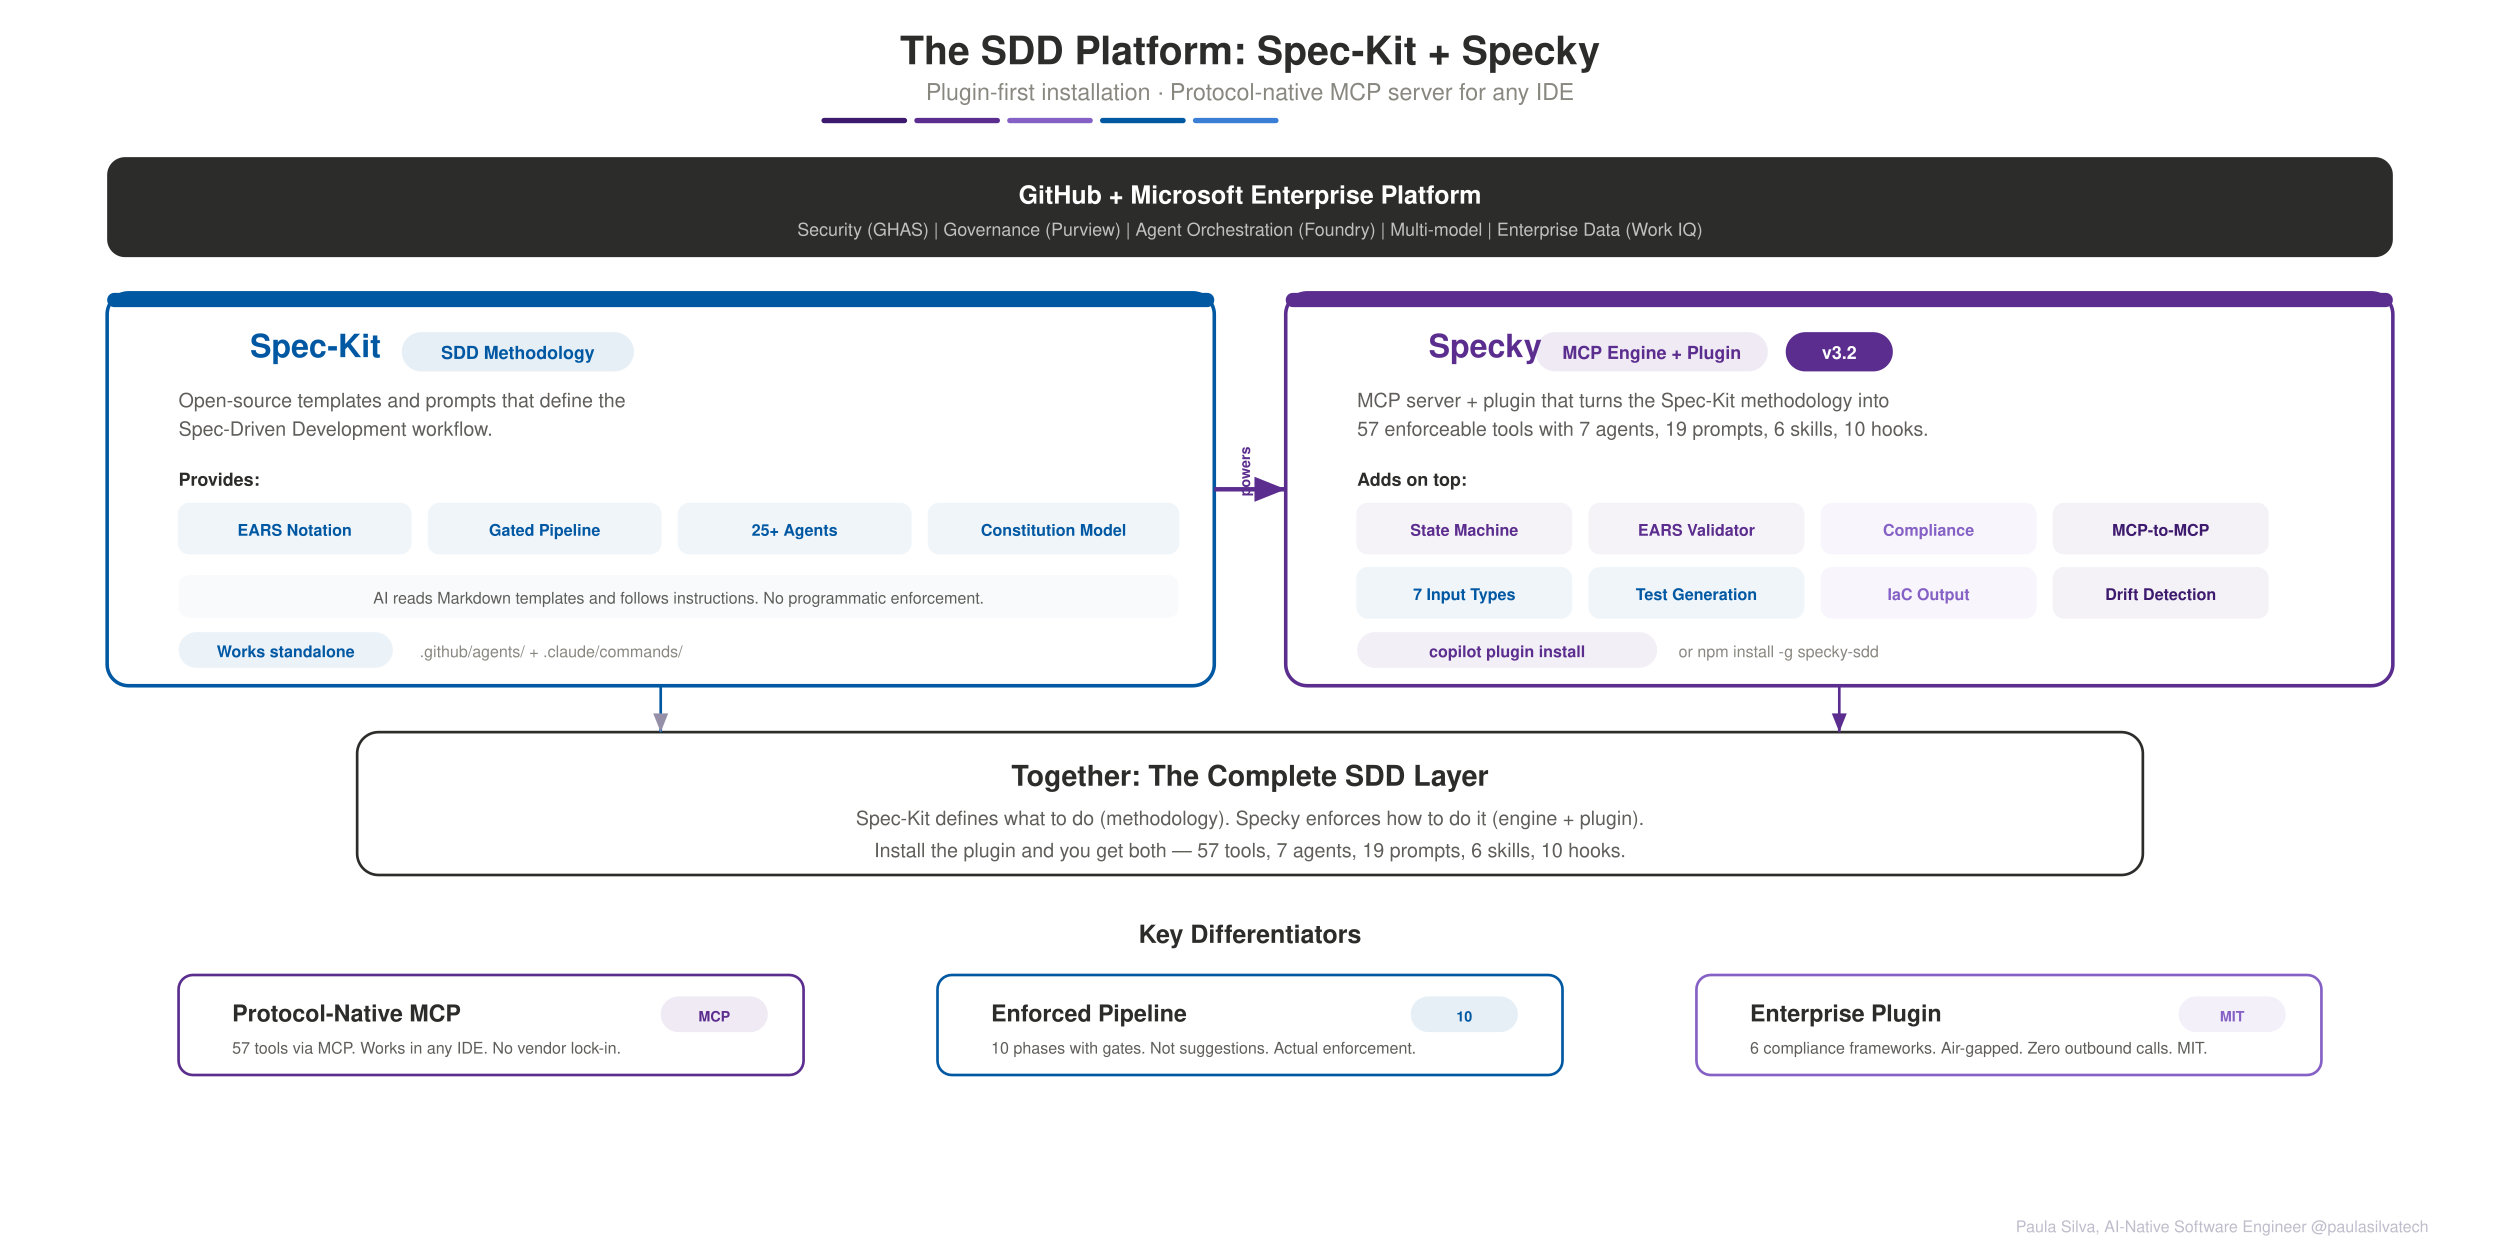
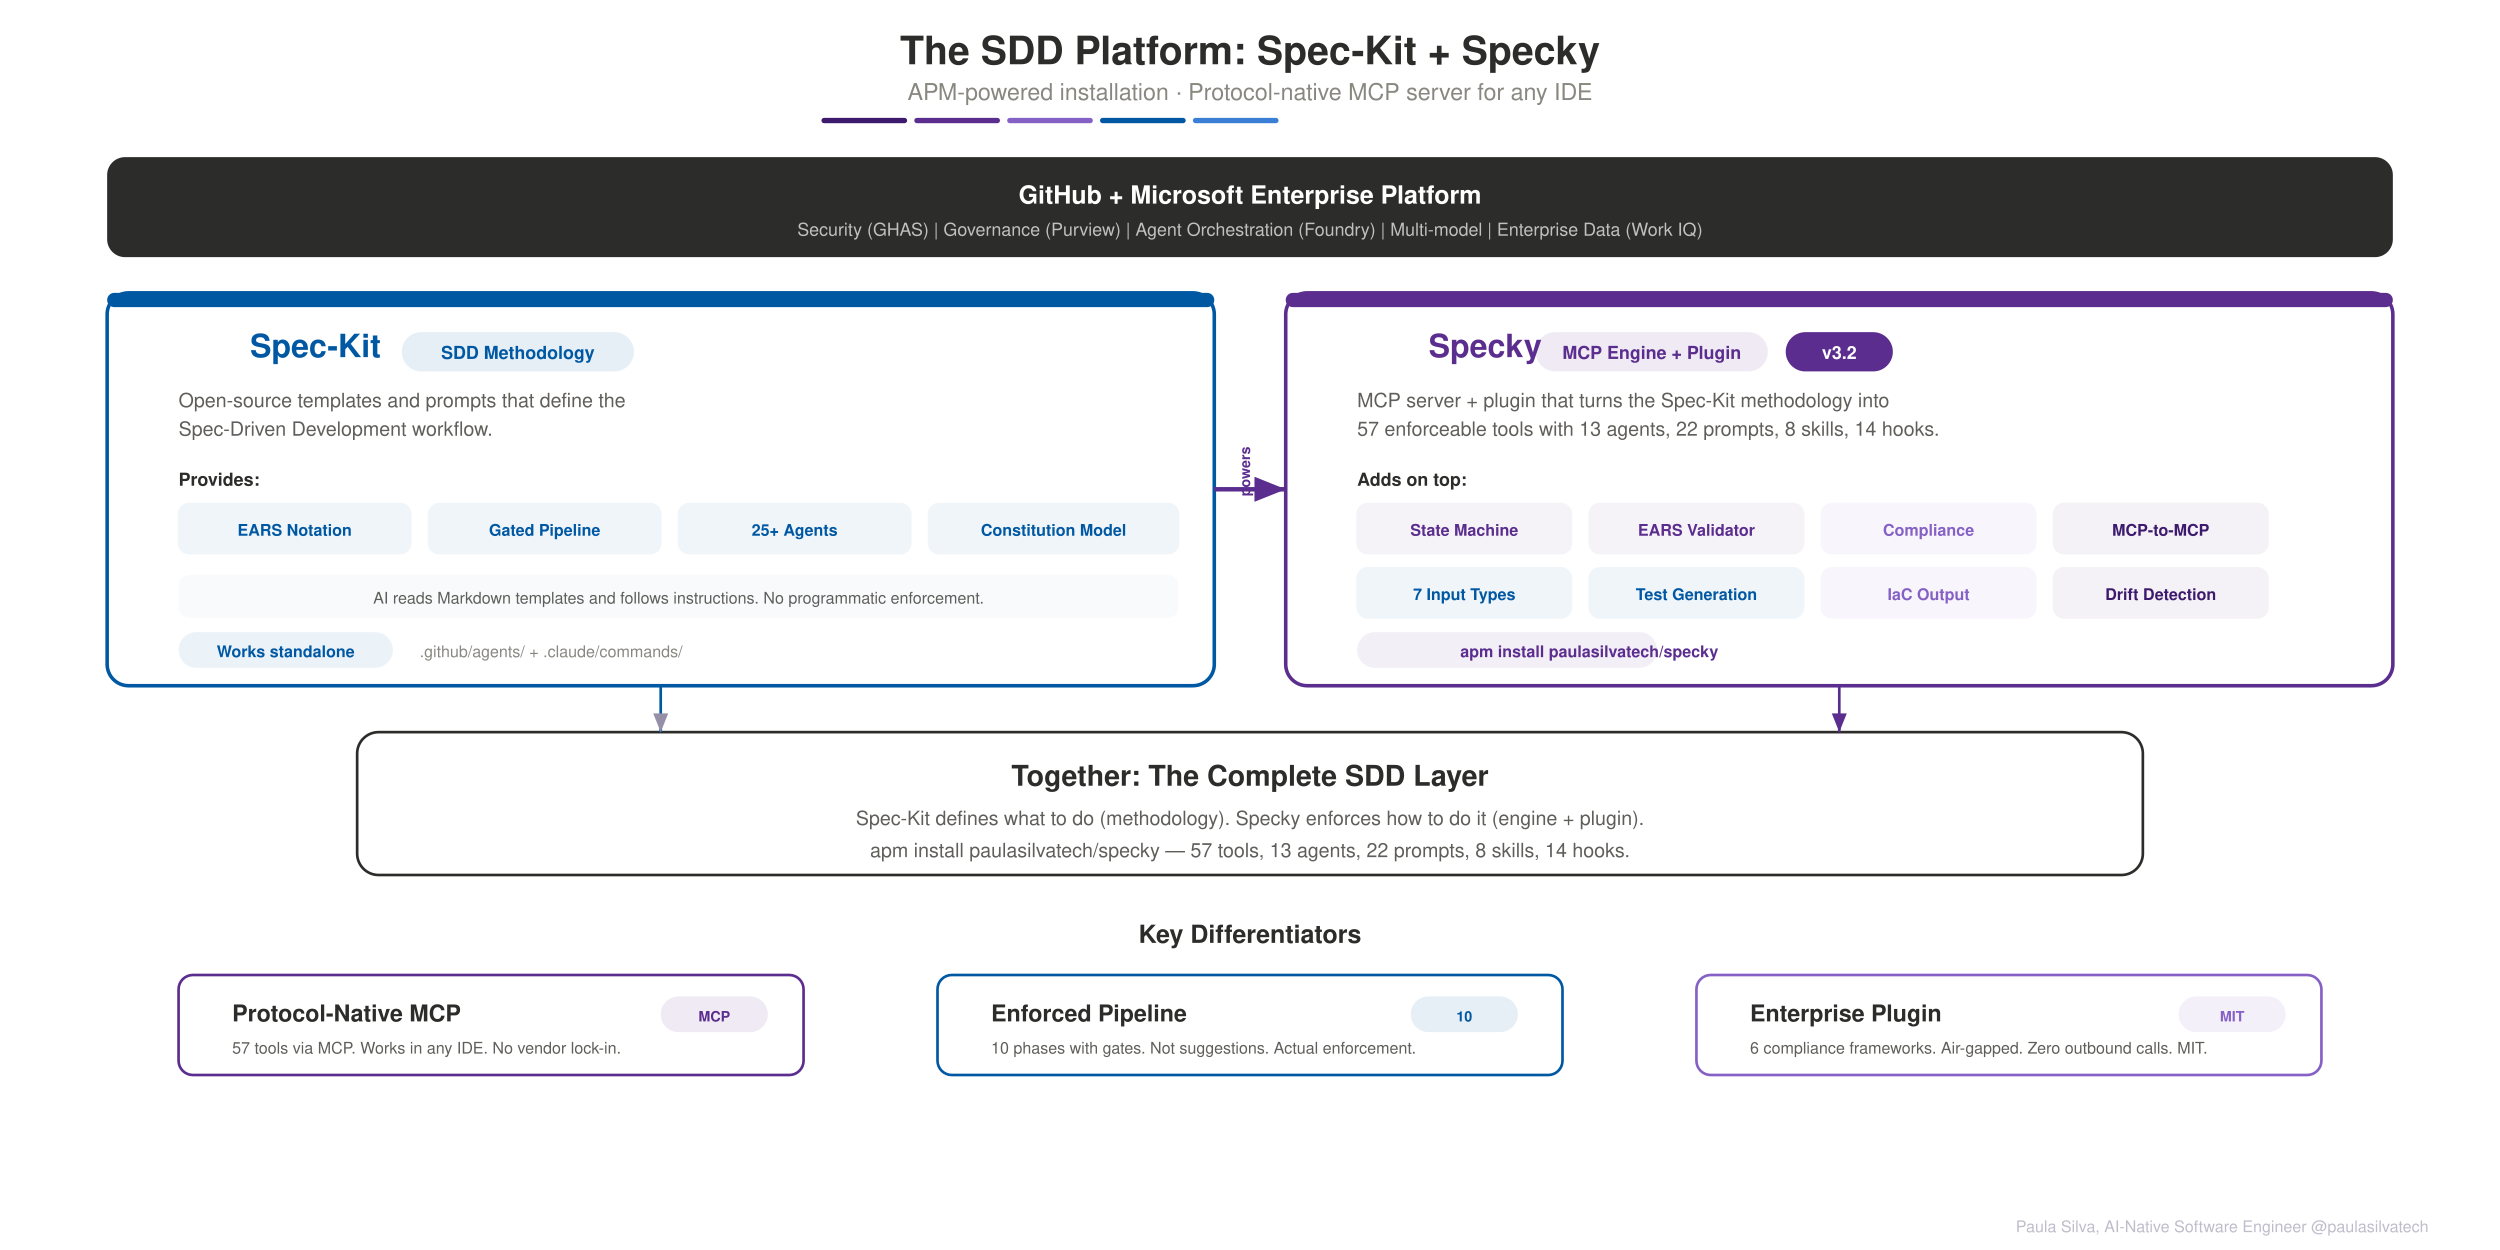
<svg xmlns="http://www.w3.org/2000/svg" viewBox="0 0 1400 700" width="1400" height="700" font-family="-apple-system, BlinkMacSystemFont, 'Segoe UI', Helvetica, Arial, sans-serif">
  <defs>
    <marker id="arr" markerWidth="9" markerHeight="8" refX="8" refY="4" orient="auto">
      <path d="M1,1.2 L8,4 L1,6.8" fill="#9590A8" stroke="none" />
    </marker>
    <marker id="arr-p" markerWidth="9" markerHeight="8" refX="8" refY="4" orient="auto">
      <path d="M1,1.2 L8,4 L1,6.8" fill="#5B2D8E" stroke="none" />
    </marker>
  </defs>
  <rect width="1400" height="700" fill="#FFFFFF" />
  <text x="700" y="36" text-anchor="middle" font-size="22" font-weight="700" fill="#2C2C2A">The SDD Platform: Spec-Kit + Specky</text>
-   <text x="700" y="56" text-anchor="middle" font-size="13" fill="#888780">Plugin-first installation · Protocol-native MCP server for any IDE</text>
+   <text x="700" y="56" text-anchor="middle" font-size="13" fill="#888780">APM-powered installation · Protocol-native MCP server for any IDE</text>
  <rect x="460" y="66" width="48" height="3" rx="1.5" fill="#3D1A6E" />
  <rect x="512" y="66" width="48" height="3" rx="1.5" fill="#5B2D8E" />
  <rect x="564" y="66" width="48" height="3" rx="1.5" fill="#8661C5" />
  <rect x="616" y="66" width="48" height="3" rx="1.5" fill="#0058A3" />
  <rect x="668" y="66" width="48" height="3" rx="1.5" fill="#3A7FD5" />
  <rect x="60" y="88" width="1280" height="56" rx="10" fill="#2C2C2A" />
  <text x="700" y="114" text-anchor="middle" font-size="14" font-weight="700" fill="#FFFFFF">GitHub + Microsoft Enterprise Platform</text>
  <text x="700" y="132" text-anchor="middle" font-size="10" fill="#FFFFFF" opacity="0.7">Security (GHAS) | Governance (Purview) | Agent Orchestration (Foundry) | Multi-model | Enterprise Data (Work IQ)</text>
  <rect x="60" y="164" width="620" height="220" rx="12" fill="#FFF" stroke="#0058A3" stroke-width="2" />
  <rect x="60" y="164" width="620" height="8" rx="4" fill="#0058A3" />
  <text x="140" y="200" font-size="18" font-weight="700" fill="#0058A3">Spec-Kit</text>
  <rect x="225" y="186" width="130" height="22" rx="11" fill="#0058A3" opacity="0.10" />
  <text x="290" y="201" text-anchor="middle" font-size="10" font-weight="600" fill="#0058A3">SDD Methodology</text>
  <text x="100" y="228" font-size="11" fill="#5F5E5A">Open-source templates and prompts that define the</text>
  <text x="100" y="244" font-size="11" fill="#5F5E5A">Spec-Driven Development workflow.</text>
  <text x="100" y="272" font-size="10" font-weight="700" fill="#2C2C2A">Provides:</text>
  <rect x="100" y="282" width="130" height="28" rx="6" fill="#0058A3" opacity="0.06" stroke="#0058A3" stroke-width="1" />
  <text x="165" y="300" text-anchor="middle" font-size="9" font-weight="600" fill="#0058A3">EARS Notation</text>
  <rect x="240" y="282" width="130" height="28" rx="6" fill="#0058A3" opacity="0.06" stroke="#0058A3" stroke-width="1" />
  <text x="305" y="300" text-anchor="middle" font-size="9" font-weight="600" fill="#0058A3">Gated Pipeline</text>
  <rect x="380" y="282" width="130" height="28" rx="6" fill="#0058A3" opacity="0.06" stroke="#0058A3" stroke-width="1" />
  <text x="445" y="300" text-anchor="middle" font-size="9" font-weight="600" fill="#0058A3">25+ Agents</text>
  <rect x="520" y="282" width="140" height="28" rx="6" fill="#0058A3" opacity="0.06" stroke="#0058A3" stroke-width="1" />
  <text x="590" y="300" text-anchor="middle" font-size="9" font-weight="600" fill="#0058A3">Constitution Model</text>
  <rect x="100" y="322" width="560" height="24" rx="6" fill="#0058A3" opacity="0.03" />
  <text x="380" y="338" text-anchor="middle" font-size="9" fill="#5F5E5A">AI reads Markdown templates and follows instructions. No programmatic enforcement.</text>
  <rect x="100" y="354" width="120" height="20" rx="10" fill="#0058A3" opacity="0.08" />
  <text x="160" y="368" text-anchor="middle" font-size="9" font-weight="600" fill="#0058A3">Works standalone</text>
  <text x="235" y="368" font-size="9" fill="#888780">.github/agents/ + .claude/commands/</text>
  <rect x="720" y="164" width="620" height="220" rx="12" fill="#FFF" stroke="#5B2D8E" stroke-width="2" />
  <rect x="720" y="164" width="620" height="8" rx="4" fill="#5B2D8E" />
  <text x="800" y="200" font-size="18" font-weight="700" fill="#5B2D8E">Specky</text>
  <rect x="860" y="186" width="130" height="22" rx="11" fill="#5B2D8E" opacity="0.10" />
  <text x="925" y="201" text-anchor="middle" font-size="10" font-weight="600" fill="#5B2D8E">MCP Engine + Plugin</text>
  <rect x="1000" y="186" width="60" height="22" rx="11" fill="#5B2D8E" />
  <text x="1030" y="201" text-anchor="middle" font-size="10" font-weight="700" fill="#FFFFFF">v3.2</text>
  <text x="760" y="228" font-size="11" fill="#5F5E5A">MCP server + plugin that turns the Spec-Kit methodology into</text>
-   <text x="760" y="244" font-size="11" fill="#5F5E5A">57 enforceable tools with 7 agents, 19 prompts, 6 skills, 10 hooks.</text>
+   <text x="760" y="244" font-size="11" fill="#5F5E5A">57 enforceable tools with 13 agents, 22 prompts, 8 skills, 14 hooks.</text>
  <text x="760" y="272" font-size="10" font-weight="700" fill="#2C2C2A">Adds on top:</text>
  <rect x="760" y="282" width="120" height="28" rx="6" fill="#5B2D8E" opacity="0.06" stroke="#5B2D8E" stroke-width="1" />
  <text x="820" y="300" text-anchor="middle" font-size="9" font-weight="600" fill="#5B2D8E">State Machine</text>
  <rect x="890" y="282" width="120" height="28" rx="6" fill="#5B2D8E" opacity="0.06" stroke="#5B2D8E" stroke-width="1" />
  <text x="950" y="300" text-anchor="middle" font-size="9" font-weight="600" fill="#5B2D8E">EARS Validator</text>
  <rect x="1020" y="282" width="120" height="28" rx="6" fill="#8661C5" opacity="0.06" stroke="#8661C5" stroke-width="1" />
  <text x="1080" y="300" text-anchor="middle" font-size="9" font-weight="600" fill="#8661C5">Compliance</text>
  <rect x="1150" y="282" width="120" height="28" rx="6" fill="#3D1A6E" opacity="0.06" stroke="#3D1A6E" stroke-width="1" />
  <text x="1210" y="300" text-anchor="middle" font-size="9" font-weight="600" fill="#3D1A6E">MCP-to-MCP</text>
  <rect x="760" y="318" width="120" height="28" rx="6" fill="#0058A3" opacity="0.06" stroke="#0058A3" stroke-width="1" />
  <text x="820" y="336" text-anchor="middle" font-size="9" font-weight="600" fill="#0058A3">7 Input Types</text>
  <rect x="890" y="318" width="120" height="28" rx="6" fill="#0058A3" opacity="0.06" stroke="#0058A3" stroke-width="1" />
  <text x="950" y="336" text-anchor="middle" font-size="9" font-weight="600" fill="#0058A3">Test Generation</text>
  <rect x="1020" y="318" width="120" height="28" rx="6" fill="#8661C5" opacity="0.06" stroke="#8661C5" stroke-width="1" />
  <text x="1080" y="336" text-anchor="middle" font-size="9" font-weight="600" fill="#8661C5">IaC Output</text>
  <rect x="1150" y="318" width="120" height="28" rx="6" fill="#3D1A6E" opacity="0.06" stroke="#3D1A6E" stroke-width="1" />
  <text x="1210" y="336" text-anchor="middle" font-size="9" font-weight="600" fill="#3D1A6E">Drift Detection</text>
  <rect x="760" y="354" width="168" height="20" rx="10" fill="#5B2D8E" opacity="0.08" />
-   <text x="844" y="368" text-anchor="middle" font-size="9" font-weight="600" fill="#5B2D8E">copilot plugin install</text>
-   <text x="940" y="368" font-size="9" fill="#888780">or npm install -g specky-sdd</text>
+   <text x="890" y="368" text-anchor="middle" font-size="9" font-weight="600" fill="#5B2D8E">apm install paulasilvatech/specky</text>
  <path d="M680,274 L720,274" stroke="#5B2D8E" stroke-width="2.5" fill="none" marker-end="url(#arr-p)" />
  <text x="700" y="264" text-anchor="middle" font-size="8" font-weight="600" fill="#5B2D8E" transform="rotate(-90,700,264)">powers</text>
  <rect x="200" y="410" width="1000" height="80" rx="12" fill="#FFF" stroke="#2C2C2A" stroke-width="1.5" />
  <text x="700" y="440" text-anchor="middle" font-size="16" font-weight="700" fill="#2C2C2A">Together: The Complete SDD Layer</text>
  <text x="700" y="462" text-anchor="middle" font-size="11" fill="#5F5E5A">Spec-Kit defines what to do (methodology). Specky enforces how to do it (engine + plugin).</text>
-   <text x="700" y="480" text-anchor="middle" font-size="11" fill="#5F5E5A">Install the plugin and you get both — 57 tools, 7 agents, 19 prompts, 6 skills, 10 hooks.</text>
+   <text x="700" y="480" text-anchor="middle" font-size="11" fill="#5F5E5A">apm install paulasilvatech/specky — 57 tools, 13 agents, 22 prompts, 8 skills, 14 hooks.</text>
  <path d="M370,384 L370,410" stroke="#0058A3" stroke-width="1.5" fill="none" marker-end="url(#arr)" />
  <path d="M1030,384 L1030,410" stroke="#5B2D8E" stroke-width="1.5" fill="none" marker-end="url(#arr-p)" />
  <text x="700" y="528" text-anchor="middle" font-size="14" font-weight="700" fill="#2C2C2A">Key Differentiators</text>
  <rect x="100" y="546" width="350" height="56" rx="8" fill="#FFF" stroke="#5B2D8E" stroke-width="1.5" />
  <text x="130" y="572" font-size="13" font-weight="600" fill="#2C2C2A">Protocol-Native MCP</text>
  <text x="130" y="590" font-size="9" fill="#5F5E5A">57 tools via MCP. Works in any IDE. No vendor lock-in.</text>
  <rect x="370" y="558" width="60" height="20" rx="10" fill="#5B2D8E" opacity="0.10" />
  <text x="400" y="572" text-anchor="middle" font-size="8" font-weight="700" fill="#5B2D8E">MCP</text>
  <rect x="525" y="546" width="350" height="56" rx="8" fill="#FFF" stroke="#0058A3" stroke-width="1.5" />
  <text x="555" y="572" font-size="13" font-weight="600" fill="#2C2C2A">Enforced Pipeline</text>
  <text x="555" y="590" font-size="9" fill="#5F5E5A">10 phases with gates. Not suggestions. Actual enforcement.</text>
  <rect x="790" y="558" width="60" height="20" rx="10" fill="#0058A3" opacity="0.10" />
  <text x="820" y="572" text-anchor="middle" font-size="8" font-weight="700" fill="#0058A3">10</text>
  <rect x="950" y="546" width="350" height="56" rx="8" fill="#FFF" stroke="#8661C5" stroke-width="1.5" />
  <text x="980" y="572" font-size="13" font-weight="600" fill="#2C2C2A">Enterprise Plugin</text>
  <text x="980" y="590" font-size="9" fill="#5F5E5A">6 compliance frameworks. Air-gapped. Zero outbound calls. MIT.</text>
  <rect x="1220" y="558" width="60" height="20" rx="10" fill="#8661C5" opacity="0.10" />
  <text x="1250" y="572" text-anchor="middle" font-size="8" font-weight="700" fill="#8661C5">MIT</text>
  <text x="1360" y="690" text-anchor="end" font-size="9" fill="#9590A8" opacity="0.6">Paula Silva, AI-Native Software Engineer @paulasilvatech</text>
</svg>
